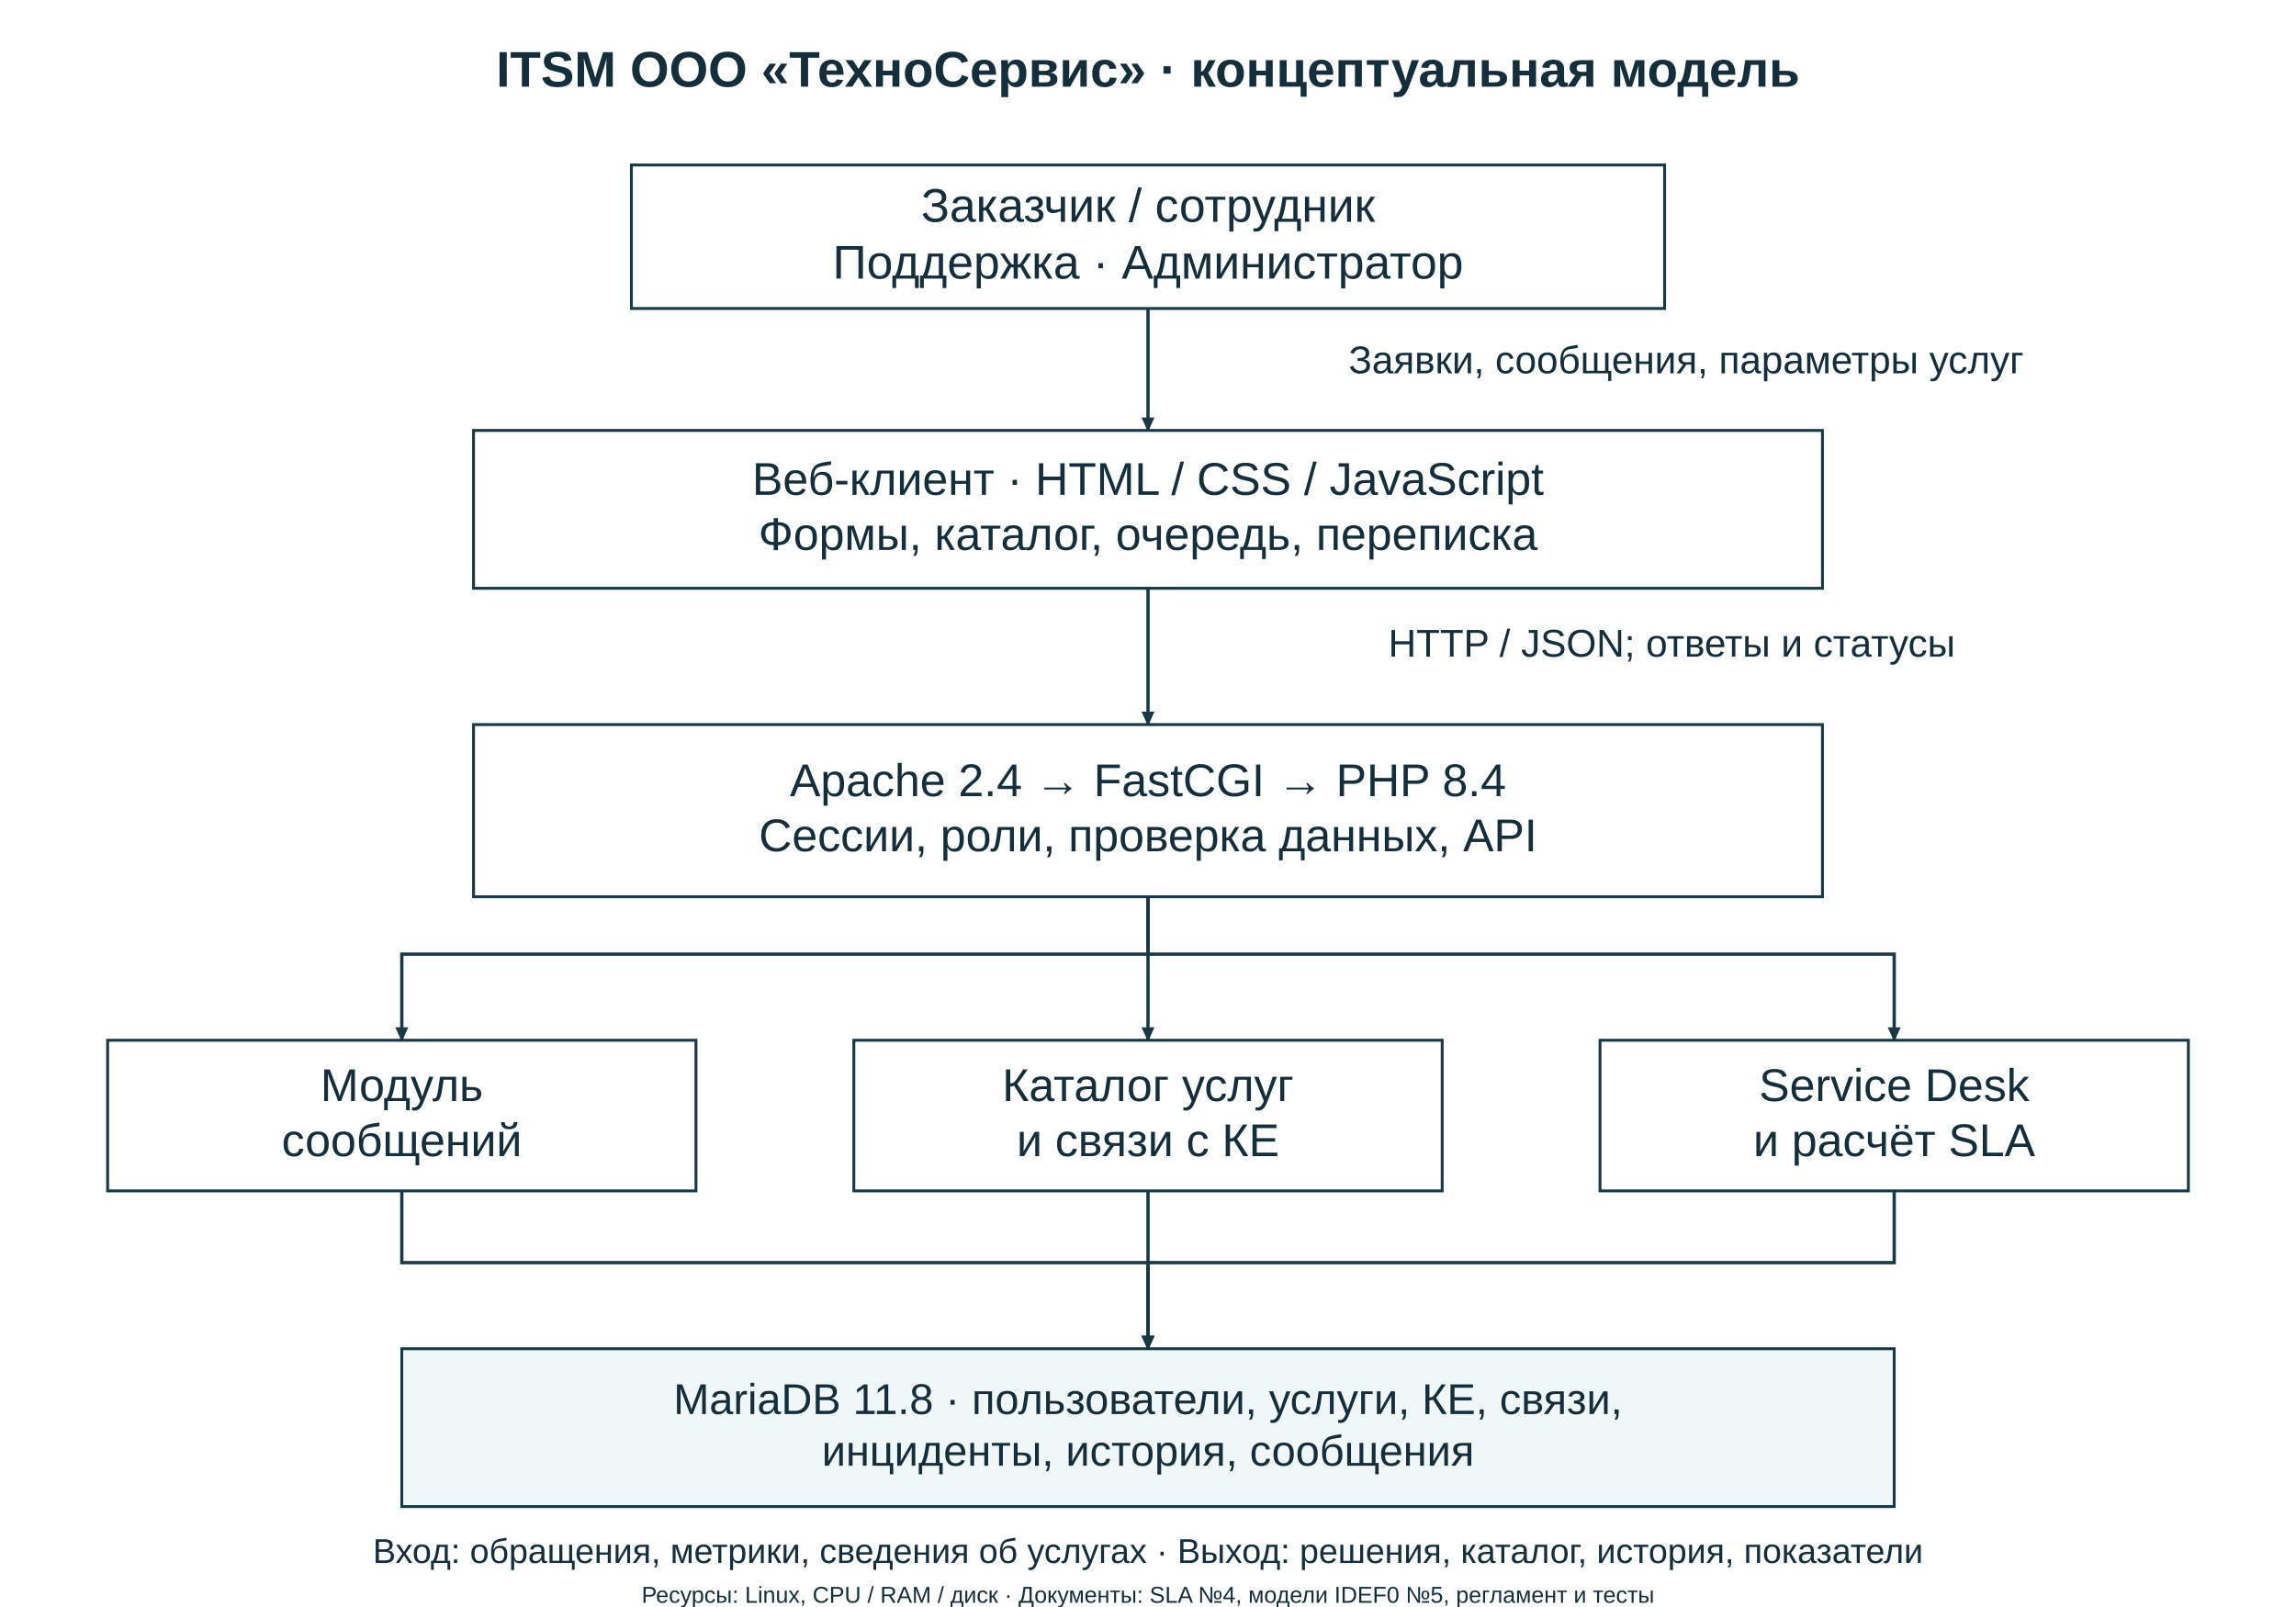
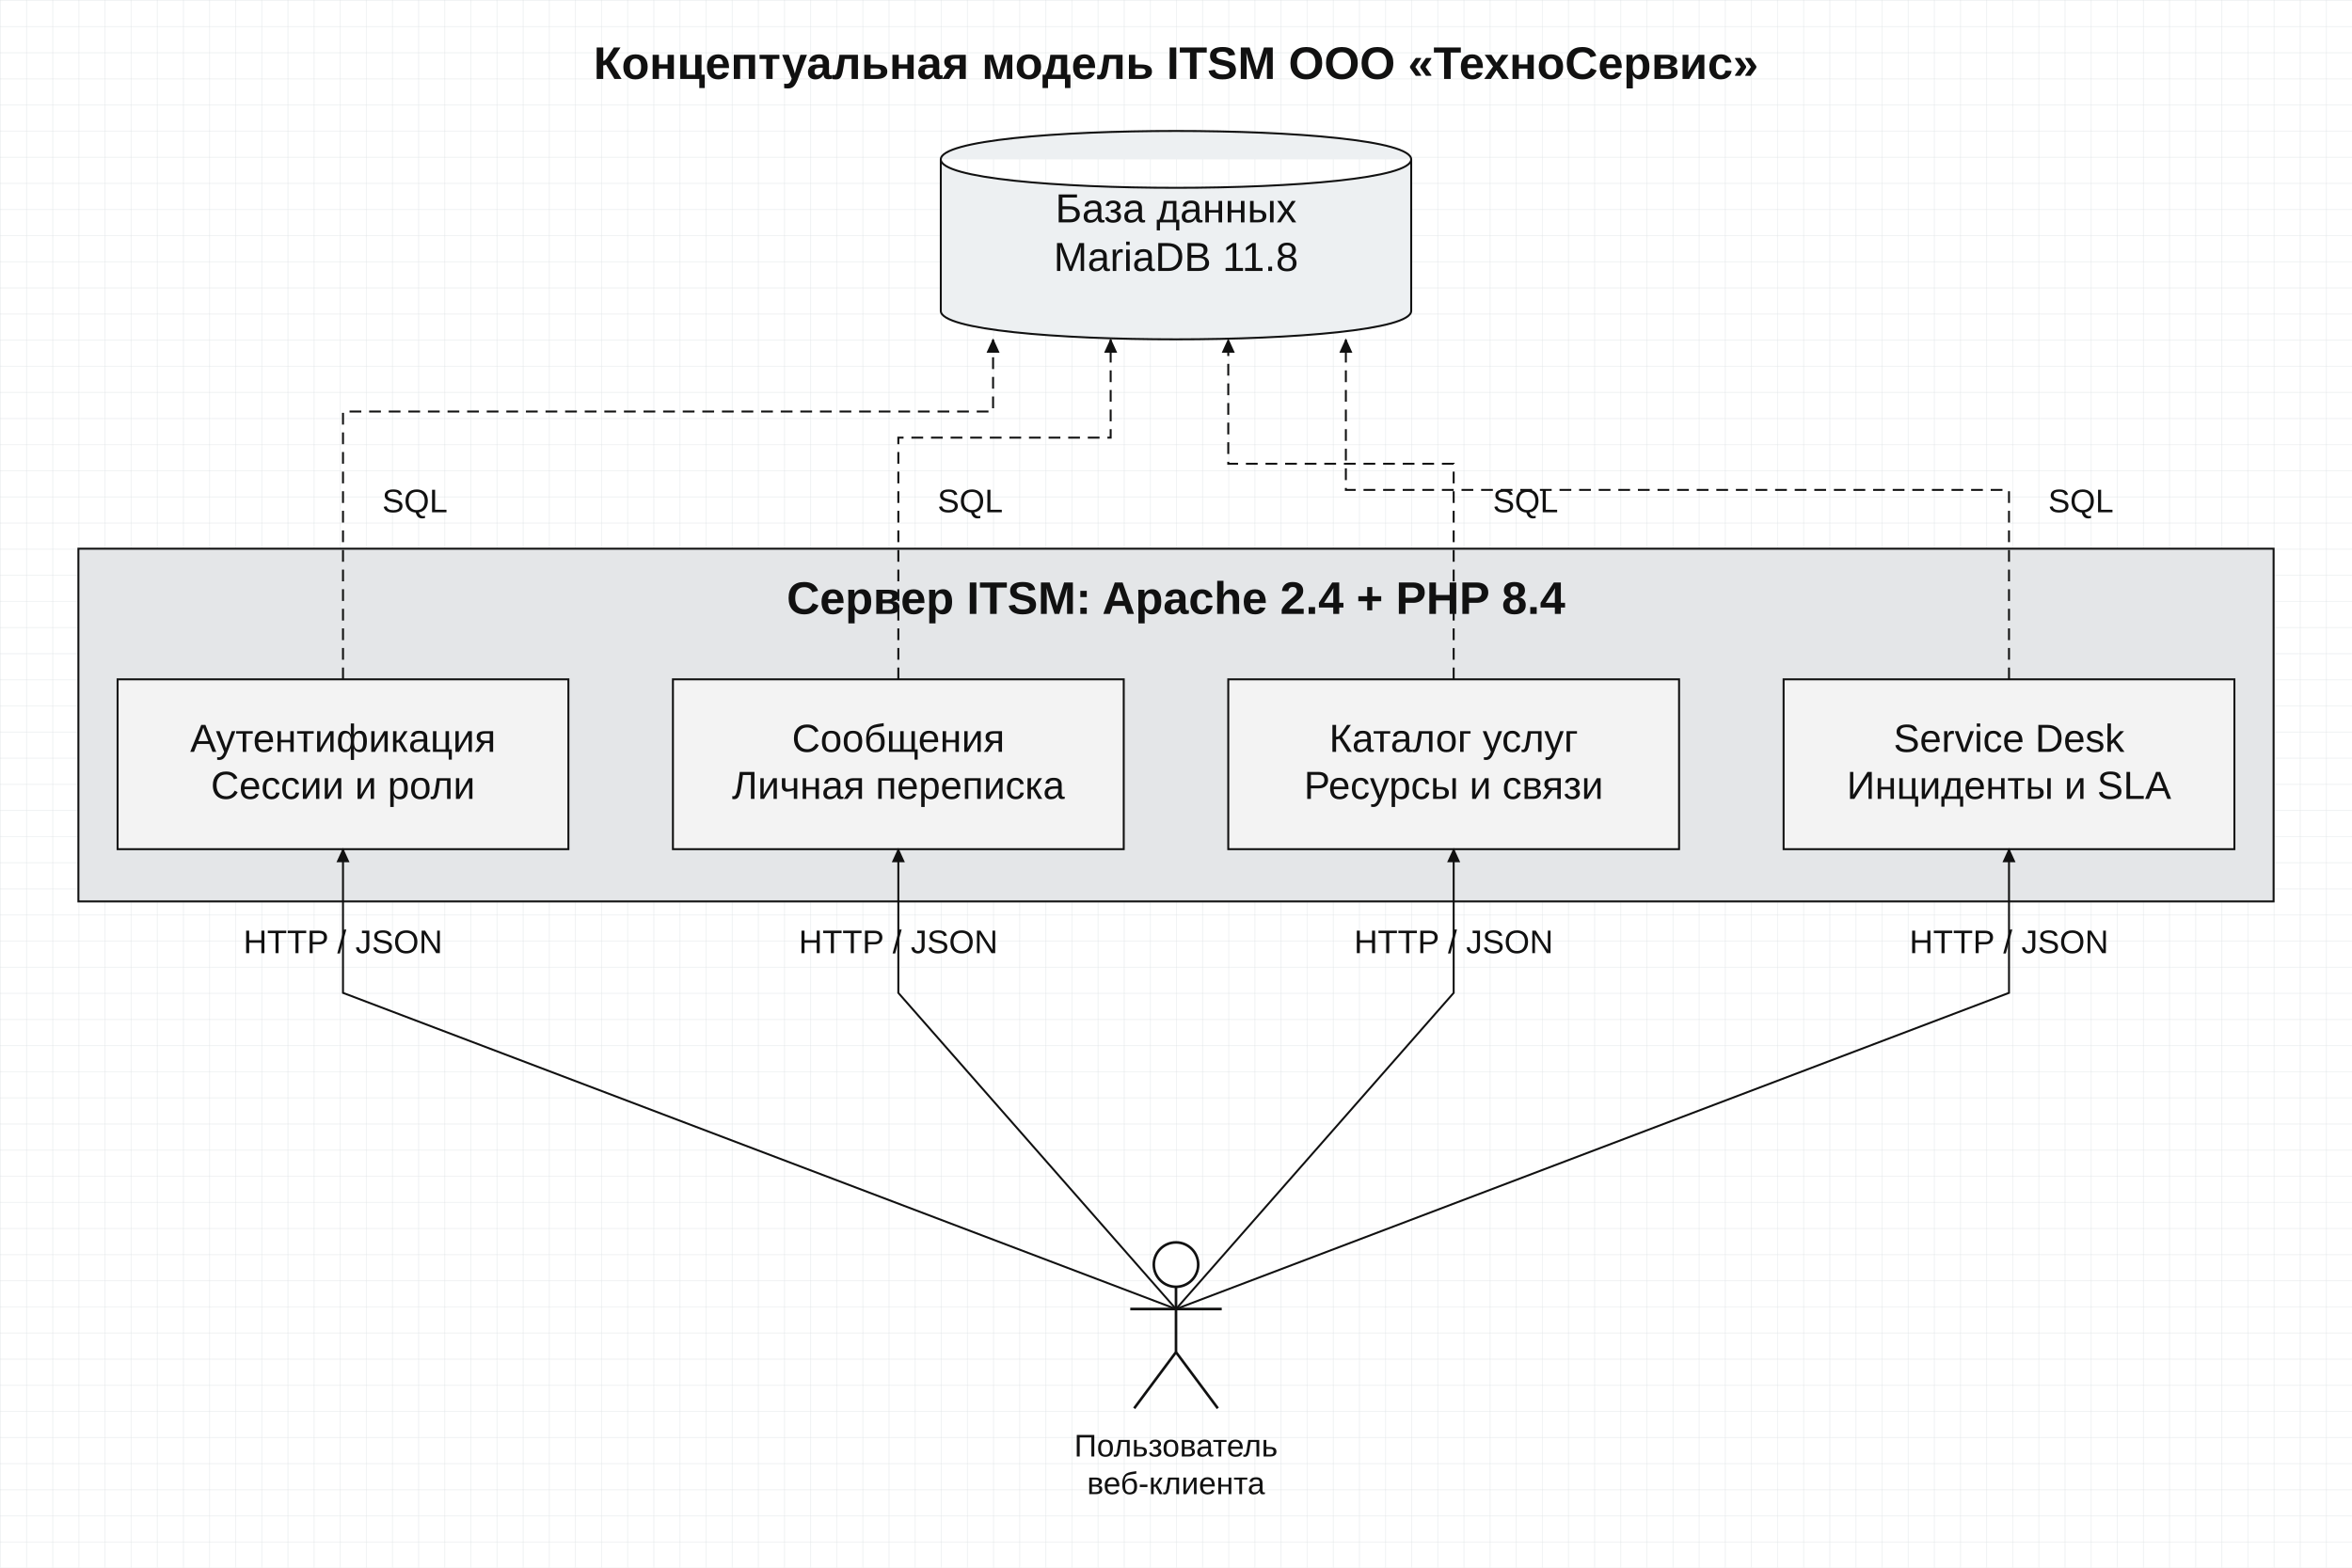
- <svg xmlns="http://www.w3.org/2000/svg" width="1600" height="1120" viewBox="0 0 1600 1120">
+ <svg xmlns="http://www.w3.org/2000/svg" width="1800" height="1200" viewBox="0 0 1800 1200">
  <defs>
-     <marker id="arrow" markerWidth="11" markerHeight="9" refX="9" refY="4.5" orient="auto" markerUnits="userSpaceOnUse">
-       <path d="M0 0 L10 4.5 L0 9 Z" fill="#183845" />
+     <marker id="arrow" markerWidth="12" markerHeight="10" refX="10" refY="5" orient="auto" markerUnits="userSpaceOnUse">
+       <path d="M0 0 L11 5 L0 10 Z" fill="#111" />
    </marker>
+     <pattern id="grid" width="20" height="20" patternUnits="userSpaceOnUse">
+       <path d="M20 0H0V20" fill="none" stroke="#e1e5e8" stroke-width=".7" />
+     </pattern>
  </defs>
  <rect width="100%" height="100%" fill="white" />
-   <text x="800.0" y="50.5" text-anchor="middle" dominant-baseline="middle" font-family="Arial, sans-serif" font-size="35" font-weight="700" fill="#152e3b">ITSM ООО «ТехноСервис» · концептуальная модель</text>
-   <rect x="440" y="115" width="720" height="100" stroke="#183845" stroke-width="2" fill="white" />
-   <text x="800.0" y="145.2" text-anchor="middle" dominant-baseline="middle" font-family="Arial, sans-serif" font-size="33" fill="#152e3b">Заказчик / сотрудник</text>
-   <text x="800.0" y="184.8" text-anchor="middle" dominant-baseline="middle" font-family="Arial, sans-serif" font-size="33" fill="#152e3b">Поддержка · Администратор</text>
-   <rect x="330" y="300" width="940" height="110" stroke="#183845" stroke-width="2" fill="white" />
-   <text x="800.0" y="335.8" text-anchor="middle" dominant-baseline="middle" font-family="Arial, sans-serif" font-size="32" fill="#152e3b">Веб-клиент · HTML / CSS / JavaScript</text>
-   <text x="800.0" y="374.2" text-anchor="middle" dominant-baseline="middle" font-family="Arial, sans-serif" font-size="32" fill="#152e3b">Формы, каталог, очередь, переписка</text>
-   <rect x="330" y="505" width="940" height="120" stroke="#183845" stroke-width="2" fill="white" />
-   <text x="800.0" y="545.8" text-anchor="middle" dominant-baseline="middle" font-family="Arial, sans-serif" font-size="32" fill="#152e3b">Apache 2.4 → FastCGI → PHP 8.4</text>
-   <text x="800.0" y="584.2" text-anchor="middle" dominant-baseline="middle" font-family="Arial, sans-serif" font-size="32" fill="#152e3b">Сессии, роли, проверка данных, API</text>
-   <rect x="75" y="725" width="410" height="105" stroke="#183845" stroke-width="2" fill="white" />
-   <text x="280.0" y="758.3" text-anchor="middle" dominant-baseline="middle" font-family="Arial, sans-serif" font-size="32" fill="#152e3b">Модуль</text>
-   <text x="280.0" y="796.7" text-anchor="middle" dominant-baseline="middle" font-family="Arial, sans-serif" font-size="32" fill="#152e3b">сообщений</text>
-   <rect x="595" y="725" width="410" height="105" stroke="#183845" stroke-width="2" fill="white" />
-   <text x="800.0" y="758.3" text-anchor="middle" dominant-baseline="middle" font-family="Arial, sans-serif" font-size="32" fill="#152e3b">Каталог услуг</text>
-   <text x="800.0" y="796.7" text-anchor="middle" dominant-baseline="middle" font-family="Arial, sans-serif" font-size="32" fill="#152e3b">и связи с КЕ</text>
-   <rect x="1115" y="725" width="410" height="105" stroke="#183845" stroke-width="2" fill="white" />
-   <text x="1320.0" y="758.3" text-anchor="middle" dominant-baseline="middle" font-family="Arial, sans-serif" font-size="32" fill="#152e3b">Service Desk</text>
-   <text x="1320.0" y="796.7" text-anchor="middle" dominant-baseline="middle" font-family="Arial, sans-serif" font-size="32" fill="#152e3b">и расчёт SLA</text>
-   <rect x="280" y="940" width="1040" height="110" stroke="#183845" stroke-width="2" fill="#f0f7f7" />
-   <text x="800.0" y="977.0" text-anchor="middle" dominant-baseline="middle" font-family="Arial, sans-serif" font-size="30" fill="#152e3b">MariaDB 11.8 · пользователи, услуги, КЕ, связи,</text>
-   <text x="800.0" y="1013.0" text-anchor="middle" dominant-baseline="middle" font-family="Arial, sans-serif" font-size="30" fill="#152e3b">инциденты, история, сообщения</text>
-   <polyline points="800,215 800,300" fill="none" stroke="#183845" stroke-width="2.3" marker-end="url(#arrow)" />
-   <text x="1175.0" y="252.5" text-anchor="middle" dominant-baseline="middle" font-family="Arial, sans-serif" font-size="27" font-weight="400" fill="#152e3b">Заявки, сообщения, параметры услуг</text>
-   <polyline points="800,410 800,505" fill="none" stroke="#183845" stroke-width="2.3" marker-end="url(#arrow)" />
-   <text x="1165.0" y="450.0" text-anchor="middle" dominant-baseline="middle" font-family="Arial, sans-serif" font-size="27" font-weight="400" fill="#152e3b">HTTP / JSON; ответы и статусы</text>
-   <polyline points="800,625 800,665 280,665 280,725" fill="none" stroke="#183845" stroke-width="2.3" marker-end="url(#arrow)" />
-   <polyline points="280,830 280,880 800,880 800,940" fill="none" stroke="#183845" stroke-width="2.3" marker-end="url(#arrow)" />
-   <polyline points="800,625 800,665 800,665 800,725" fill="none" stroke="#183845" stroke-width="2.3" marker-end="url(#arrow)" />
-   <polyline points="800,830 800,880 800,880 800,940" fill="none" stroke="#183845" stroke-width="2.3" marker-end="url(#arrow)" />
-   <polyline points="800,625 800,665 1320,665 1320,725" fill="none" stroke="#183845" stroke-width="2.3" marker-end="url(#arrow)" />
-   <polyline points="1320,830 1320,880 800,880 800,940" fill="none" stroke="#183845" stroke-width="2.3" marker-end="url(#arrow)" />
-   <text x="800.0" y="1082.5" text-anchor="middle" dominant-baseline="middle" font-family="Arial, sans-serif" font-size="24" font-weight="400" fill="#152e3b">Вход: обращения, метрики, сведения об услугах · Выход: решения, каталог, история, показатели</text>
-   <text x="800.0" y="1112.5" text-anchor="middle" dominant-baseline="middle" font-family="Arial, sans-serif" font-size="16" font-weight="400" fill="#152e3b">Ресурсы: Linux, CPU / RAM / диск · Документы: SLA №4, модели IDEF0 №5, регламент и тесты</text>
+   <rect width="100%" height="100%" fill="url(#grid)" />
+   <text x="900.0" y="50.5" text-anchor="middle" dominant-baseline="middle" font-family="Arial, sans-serif" font-size="35" font-weight="700" fill="#111">Концептуальная модель ITSM ООО «ТехноСервис»</text>
+   <path d="M720 122C720 93,1080 93,1080 122V238C1080 267,720 267,720 238Z M720 122C720 151,1080 151,1080 122" fill="#edf0f2" stroke="#111" stroke-width="1.5" />
+   <text x="900.0" y="161.4" text-anchor="middle" dominant-baseline="middle" font-family="Arial, sans-serif" font-size="31" font-weight="400" fill="#111">База данных</text>
+   <text x="900.0" y="198.6" text-anchor="middle" dominant-baseline="middle" font-family="Arial, sans-serif" font-size="31" font-weight="400" fill="#111">MariaDB 11.8</text>
+   <rect x="60" y="420" width="1680" height="270" stroke="#111" stroke-width="1.5" fill="#e4e6e8" />
+   <text x="900.0" y="555.0" text-anchor="middle" dominant-baseline="middle" font-family="Arial, sans-serif" font-size="30" font-weight="400" fill="#111" />
+   <text x="900.0" y="460.0" text-anchor="middle" dominant-baseline="middle" font-family="Arial, sans-serif" font-size="35" font-weight="700" fill="#111">Сервер ITSM: Apache 2.4 + PHP 8.4</text>
+   <rect x="90" y="520" width="345" height="130" stroke="#111" stroke-width="1.5" fill="#f3f3f3" />
+   <text x="262.5" y="567.0" text-anchor="middle" dominant-baseline="middle" font-family="Arial, sans-serif" font-size="30" font-weight="400" fill="#111">Аутентификация</text>
+   <text x="262.5" y="603.0" text-anchor="middle" dominant-baseline="middle" font-family="Arial, sans-serif" font-size="30" font-weight="400" fill="#111">Сессии и роли</text>
+   <polyline points="262.5,520 262.5,315 760,315 760,260" fill="none" stroke="#111" stroke-width="1.5" stroke-dasharray="9 6" marker-end="url(#arrow)" />
+   <text x="317.5" y="385.0" text-anchor="middle" dominant-baseline="middle" font-family="Arial, sans-serif" font-size="25" font-weight="400" fill="#111">SQL</text>
+   <rect x="515" y="520" width="345" height="130" stroke="#111" stroke-width="1.5" fill="#f3f3f3" />
+   <text x="687.5" y="567.0" text-anchor="middle" dominant-baseline="middle" font-family="Arial, sans-serif" font-size="30" font-weight="400" fill="#111">Сообщения</text>
+   <text x="687.5" y="603.0" text-anchor="middle" dominant-baseline="middle" font-family="Arial, sans-serif" font-size="30" font-weight="400" fill="#111">Личная переписка</text>
+   <polyline points="687.5,520 687.5,335 850,335 850,260" fill="none" stroke="#111" stroke-width="1.5" stroke-dasharray="9 6" marker-end="url(#arrow)" />
+   <text x="742.5" y="385.0" text-anchor="middle" dominant-baseline="middle" font-family="Arial, sans-serif" font-size="25" font-weight="400" fill="#111">SQL</text>
+   <rect x="940" y="520" width="345" height="130" stroke="#111" stroke-width="1.5" fill="#f3f3f3" />
+   <text x="1112.5" y="567.0" text-anchor="middle" dominant-baseline="middle" font-family="Arial, sans-serif" font-size="30" font-weight="400" fill="#111">Каталог услуг</text>
+   <text x="1112.5" y="603.0" text-anchor="middle" dominant-baseline="middle" font-family="Arial, sans-serif" font-size="30" font-weight="400" fill="#111">Ресурсы и связи</text>
+   <polyline points="1112.5,520 1112.5,355 940,355 940,260" fill="none" stroke="#111" stroke-width="1.5" stroke-dasharray="9 6" marker-end="url(#arrow)" />
+   <text x="1167.5" y="385.0" text-anchor="middle" dominant-baseline="middle" font-family="Arial, sans-serif" font-size="25" font-weight="400" fill="#111">SQL</text>
+   <rect x="1365" y="520" width="345" height="130" stroke="#111" stroke-width="1.5" fill="#f3f3f3" />
+   <text x="1537.5" y="567.0" text-anchor="middle" dominant-baseline="middle" font-family="Arial, sans-serif" font-size="30" font-weight="400" fill="#111">Service Desk</text>
+   <text x="1537.5" y="603.0" text-anchor="middle" dominant-baseline="middle" font-family="Arial, sans-serif" font-size="30" font-weight="400" fill="#111">Инциденты и SLA</text>
+   <polyline points="1537.5,520 1537.5,375 1030,375 1030,260" fill="none" stroke="#111" stroke-width="1.5" stroke-dasharray="9 6" marker-end="url(#arrow)" />
+   <text x="1592.5" y="385.0" text-anchor="middle" dominant-baseline="middle" font-family="Arial, sans-serif" font-size="25" font-weight="400" fill="#111">SQL</text>
+   <circle cx="900" cy="968" r="17" fill="white" stroke="#111" stroke-width="2" />
+   <path d="M900 985V1035 M865 1002H935 M900 1035L868 1078 M900 1035L932 1078" fill="none" stroke="#111" stroke-width="2" />
+   <text x="900.0" y="1108.1" text-anchor="middle" dominant-baseline="middle" font-family="Arial, sans-serif" font-size="24" font-weight="400" fill="#111">Пользователь</text>
+   <text x="900.0" y="1136.9" text-anchor="middle" dominant-baseline="middle" font-family="Arial, sans-serif" font-size="24" font-weight="400" fill="#111">веб-клиента</text>
+   <polyline points="900,1002 262.5,760 262.5,650" fill="none" stroke="#111" stroke-width="1.5" marker-end="url(#arrow)" />
+   <text x="262.5" y="722.5" text-anchor="middle" dominant-baseline="middle" font-family="Arial, sans-serif" font-size="25" font-weight="400" fill="#111">HTTP / JSON</text>
+   <polyline points="900,1002 687.5,760 687.5,650" fill="none" stroke="#111" stroke-width="1.5" marker-end="url(#arrow)" />
+   <text x="687.5" y="722.5" text-anchor="middle" dominant-baseline="middle" font-family="Arial, sans-serif" font-size="25" font-weight="400" fill="#111">HTTP / JSON</text>
+   <polyline points="900,1002 1112.5,760 1112.5,650" fill="none" stroke="#111" stroke-width="1.5" marker-end="url(#arrow)" />
+   <text x="1112.5" y="722.5" text-anchor="middle" dominant-baseline="middle" font-family="Arial, sans-serif" font-size="25" font-weight="400" fill="#111">HTTP / JSON</text>
+   <polyline points="900,1002 1537.5,760 1537.5,650" fill="none" stroke="#111" stroke-width="1.5" marker-end="url(#arrow)" />
+   <text x="1537.5" y="722.5" text-anchor="middle" dominant-baseline="middle" font-family="Arial, sans-serif" font-size="25" font-weight="400" fill="#111">HTTP / JSON</text>
</svg>
